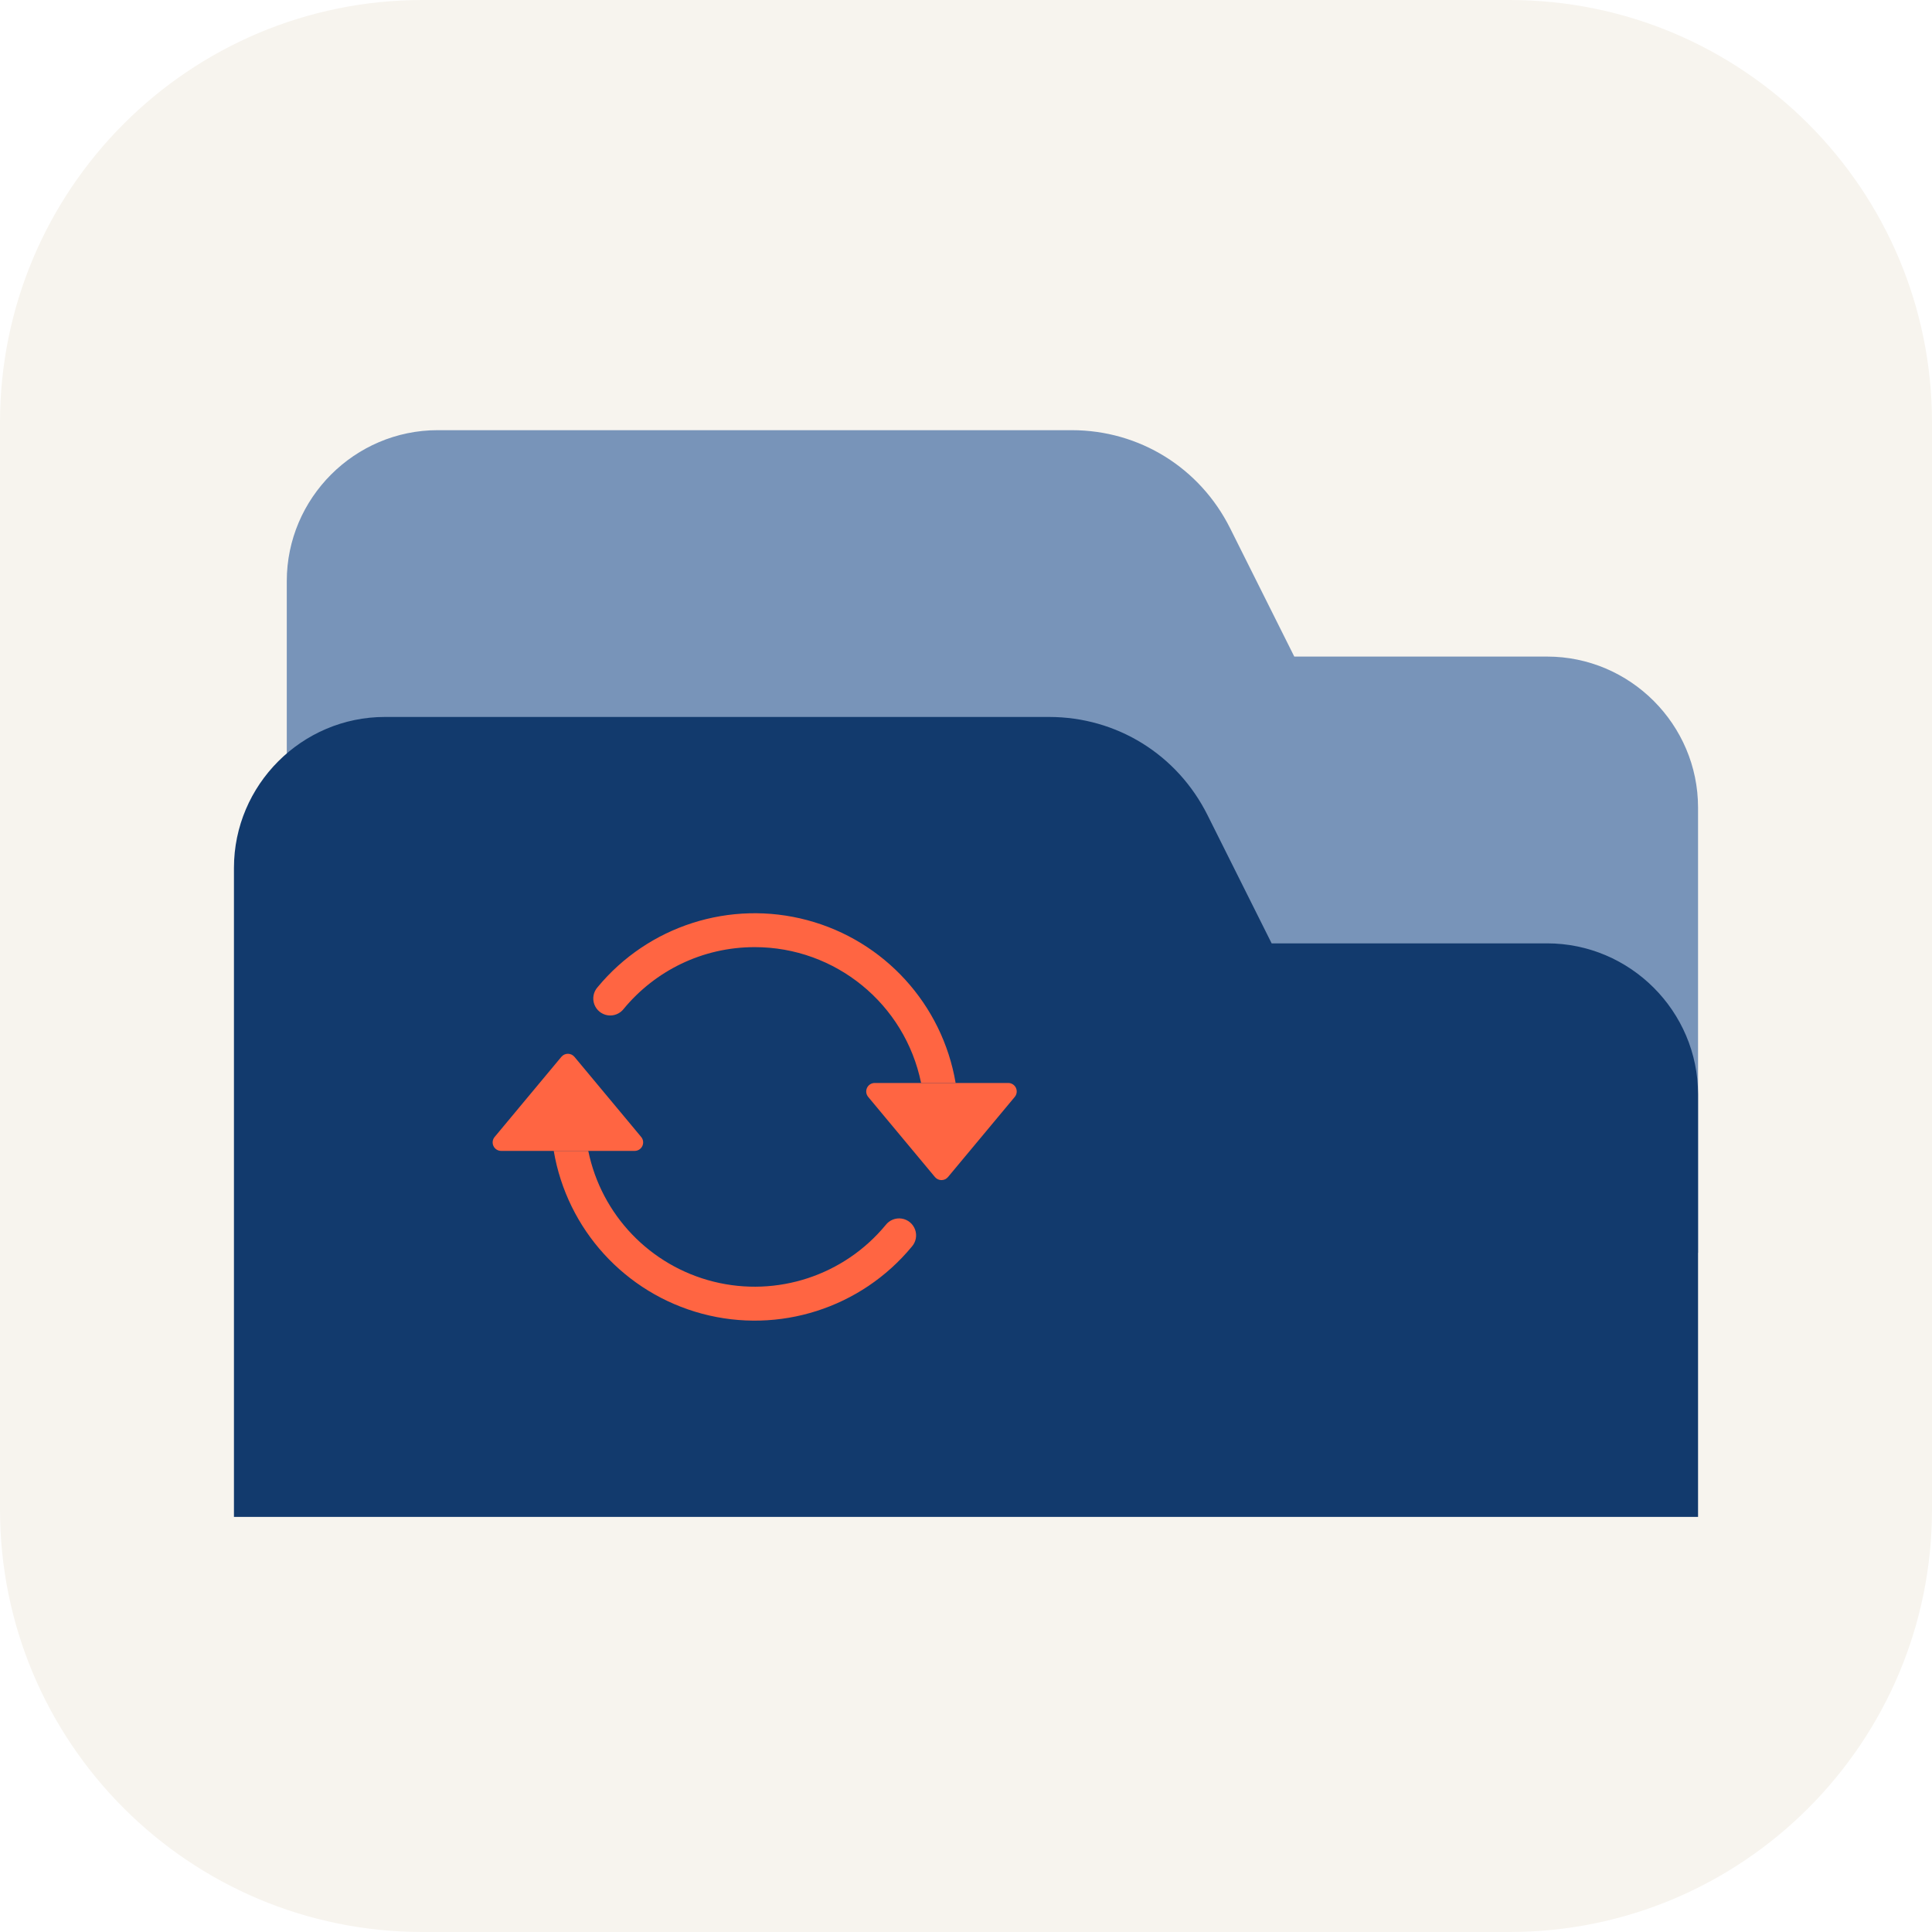
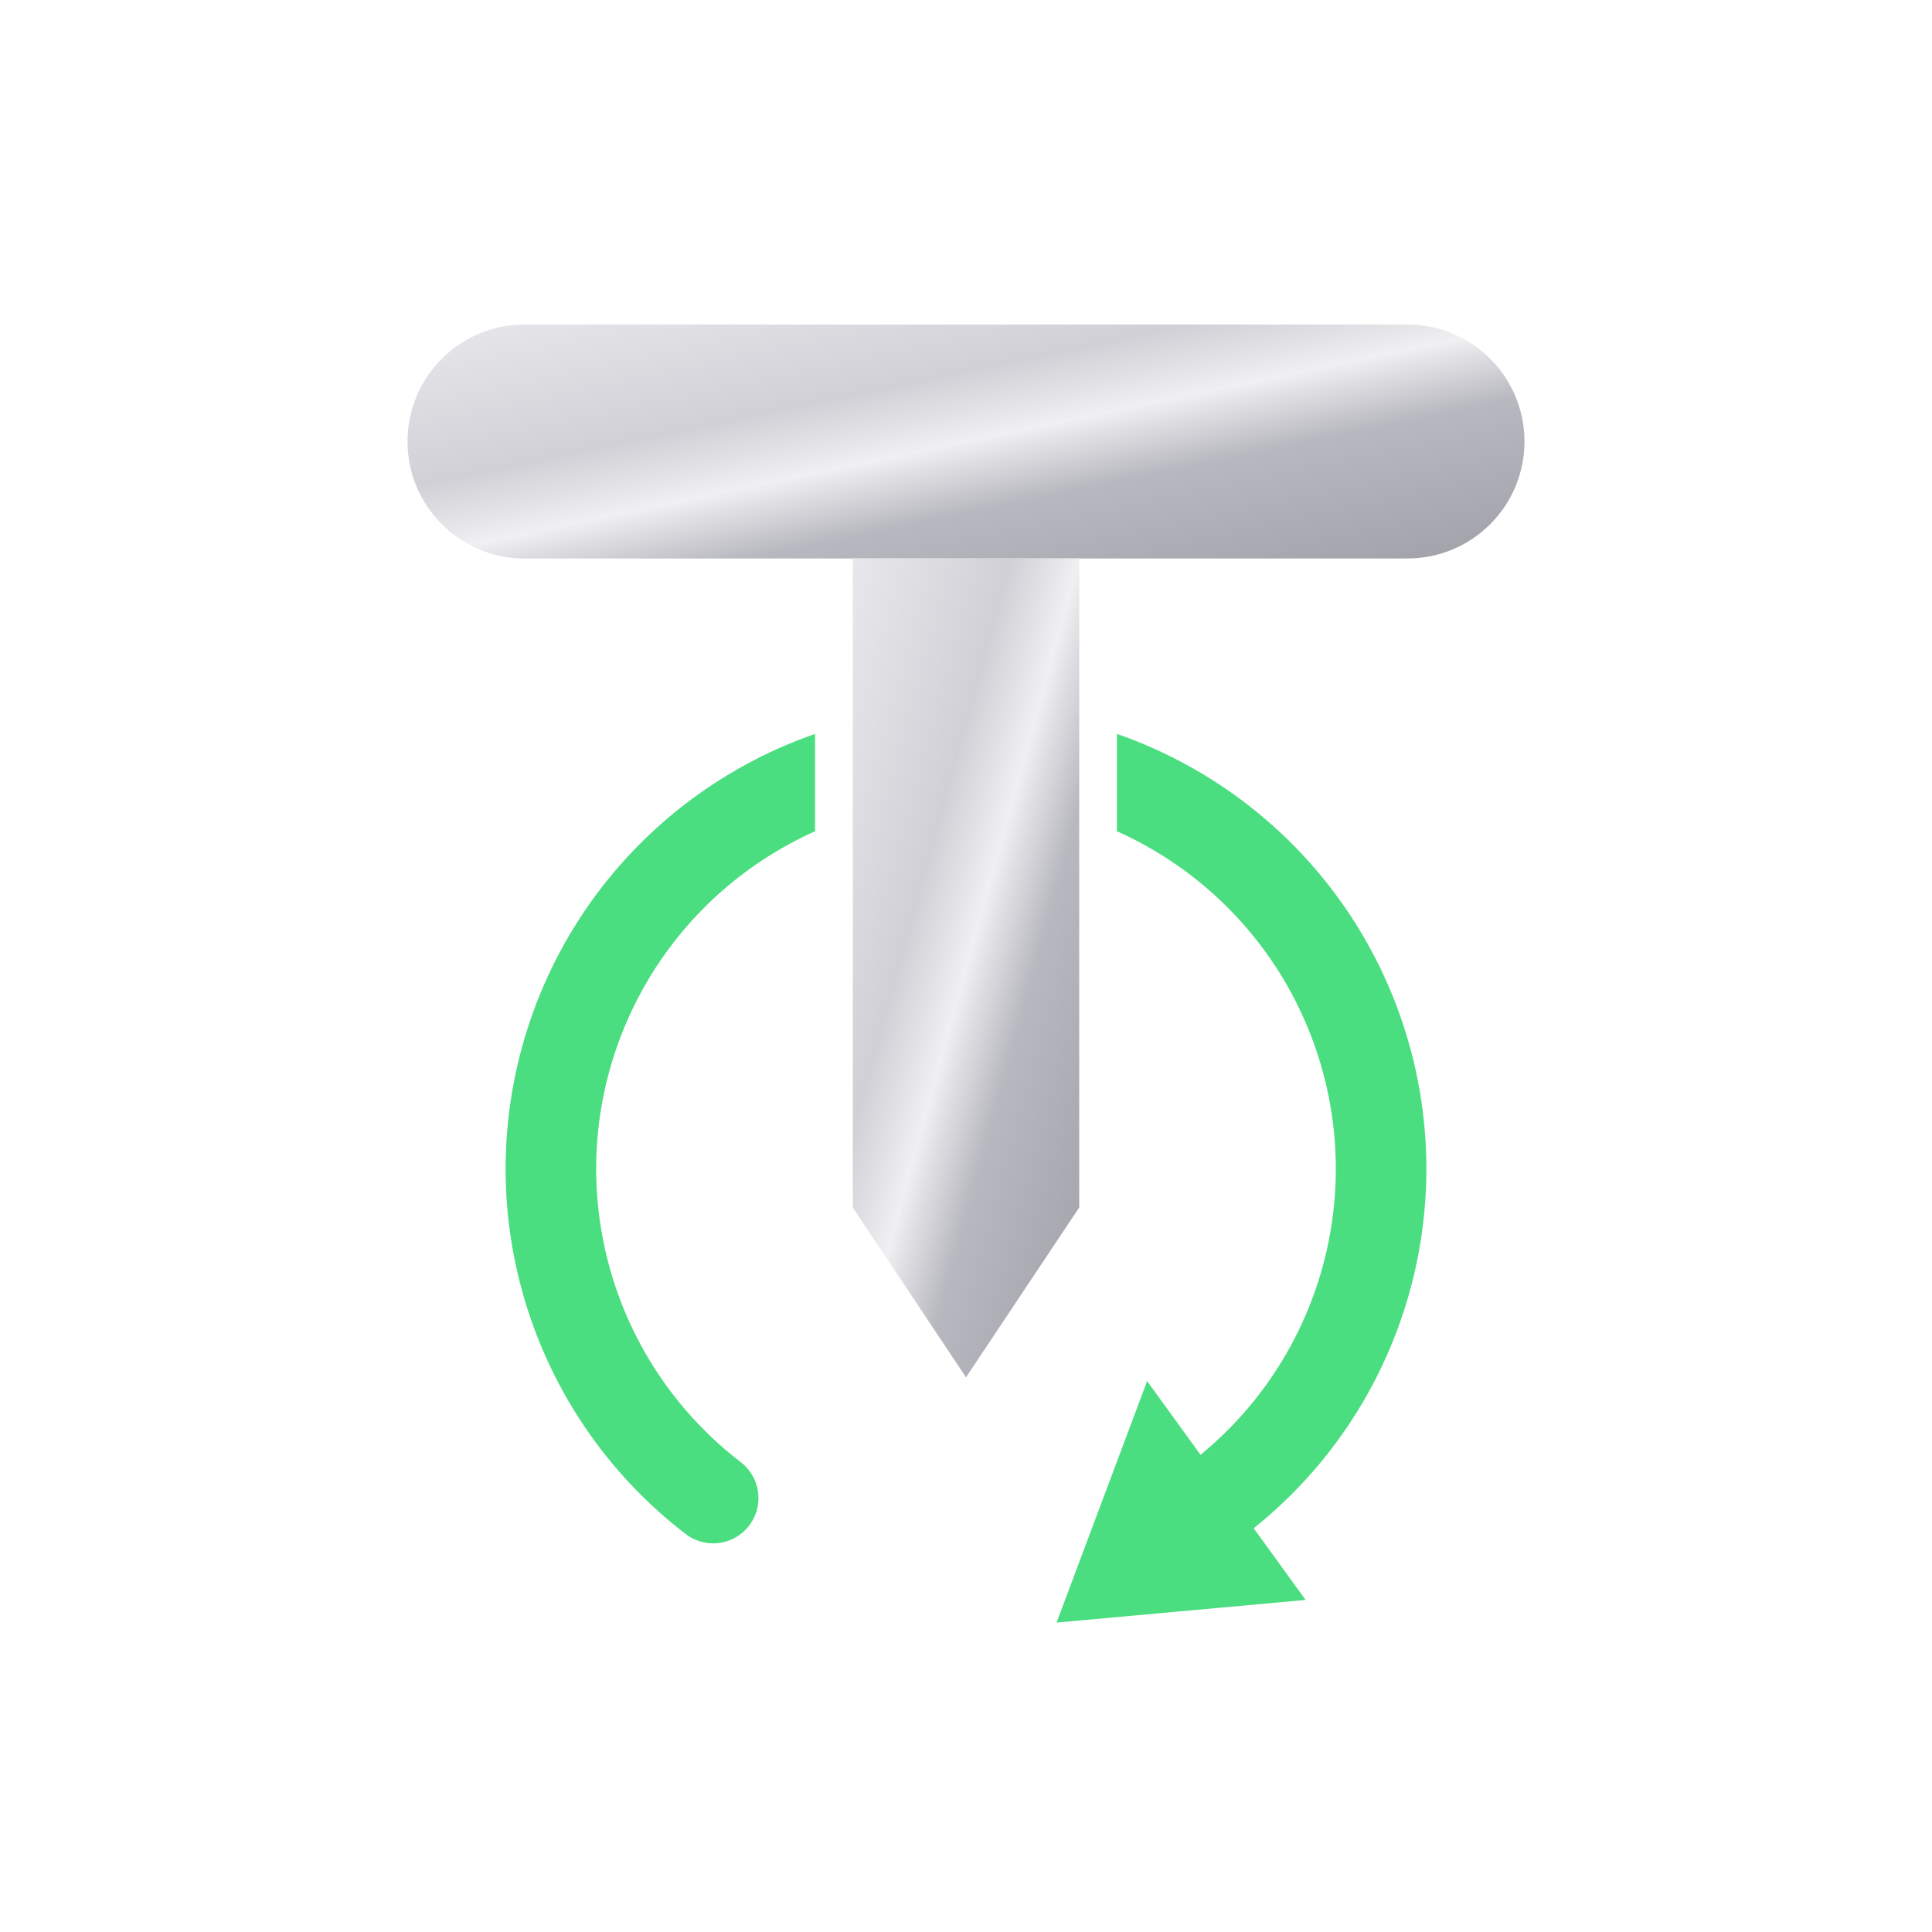
<svg xmlns="http://www.w3.org/2000/svg" viewBox="0 0 512 512" role="img" aria-labelledby="title">
-   <rect width="512" height="512" rx="112" fill="#f7f4ee" />
-   <path fill="#7894b9" d="M76 154c0-22 18-40 40-40h168c18 0 34 10 42 26l17 34h67c22 0 40 18 40 40v118H76z" />
-   <path fill="#123a6d" d="M62 230c0-22 18-40 40-40h176c18 0 34 10 42 26l17 34h73c22 0 40 18 40 40v112H62z" />
-   <g fill="#ff6542" transform="translate(128 224) scale(9)">
-     <path d="M11.534 7h3.932a.25.25 0 0 1 .192.41l-1.966 2.36a.25.25 0 0 1-.384 0l-1.966-2.36a.25.25 0 0 1 .192-.41m-11 2h3.932a.25.25 0 0 0 .192-.41L2.692 6.23a.25.25 0 0 0-.384 0L.342 8.59A.25.25 0 0 0 .534 9" />
-     <path fill-rule="evenodd" d="M8 3c-1.552 0-2.94.707-3.857 1.818a.5.5 0 1 1-.771-.636A6.002 6.002 0 0 1 13.917 7H12.9A5 5 0 0 0 8 3M3.1 9a5.002 5.002 0 0 0 8.757 2.182.5.5 0 1 1 .771.636A6.002 6.002 0 0 1 2.083 9z" />
-   </g>
+   <defs>
+     <clipPath id="arcClip">
+       <path d="M0,0H512V512H0Z M216,0H296V512H216Z" clip-rule="evenodd" />
+     </clipPath>
+     <linearGradient id="metal" x1="0" y1="0" x2="1" y2="1">
+       <stop offset="0%" stop-color="#E8E8EC" />
+       <stop offset="35%" stop-color="#D0D0D6" />
+       <stop offset="50%" stop-color="#F0F0F2" />
+       <stop offset="65%" stop-color="#B8B8C0" />
+       <stop offset="100%" stop-color="#A0A0A8" />
+     </linearGradient>
+   </defs>
+   <path d="M189,397A110,110 0 1,1 323,397" fill="none" stroke="#4ADE80" stroke-width="24" stroke-linecap="round" clip-path="url(#arcClip)" />
+   <polygon points="280,430 346,424 304,366" fill="#4ADE80" />
+   <rect x="108" y="86" width="296" height="62" rx="31" fill="url(#metal)" />
+   <path d="M226 148H286V320L256 365 226 320Z" fill="url(#metal)" />
</svg>
